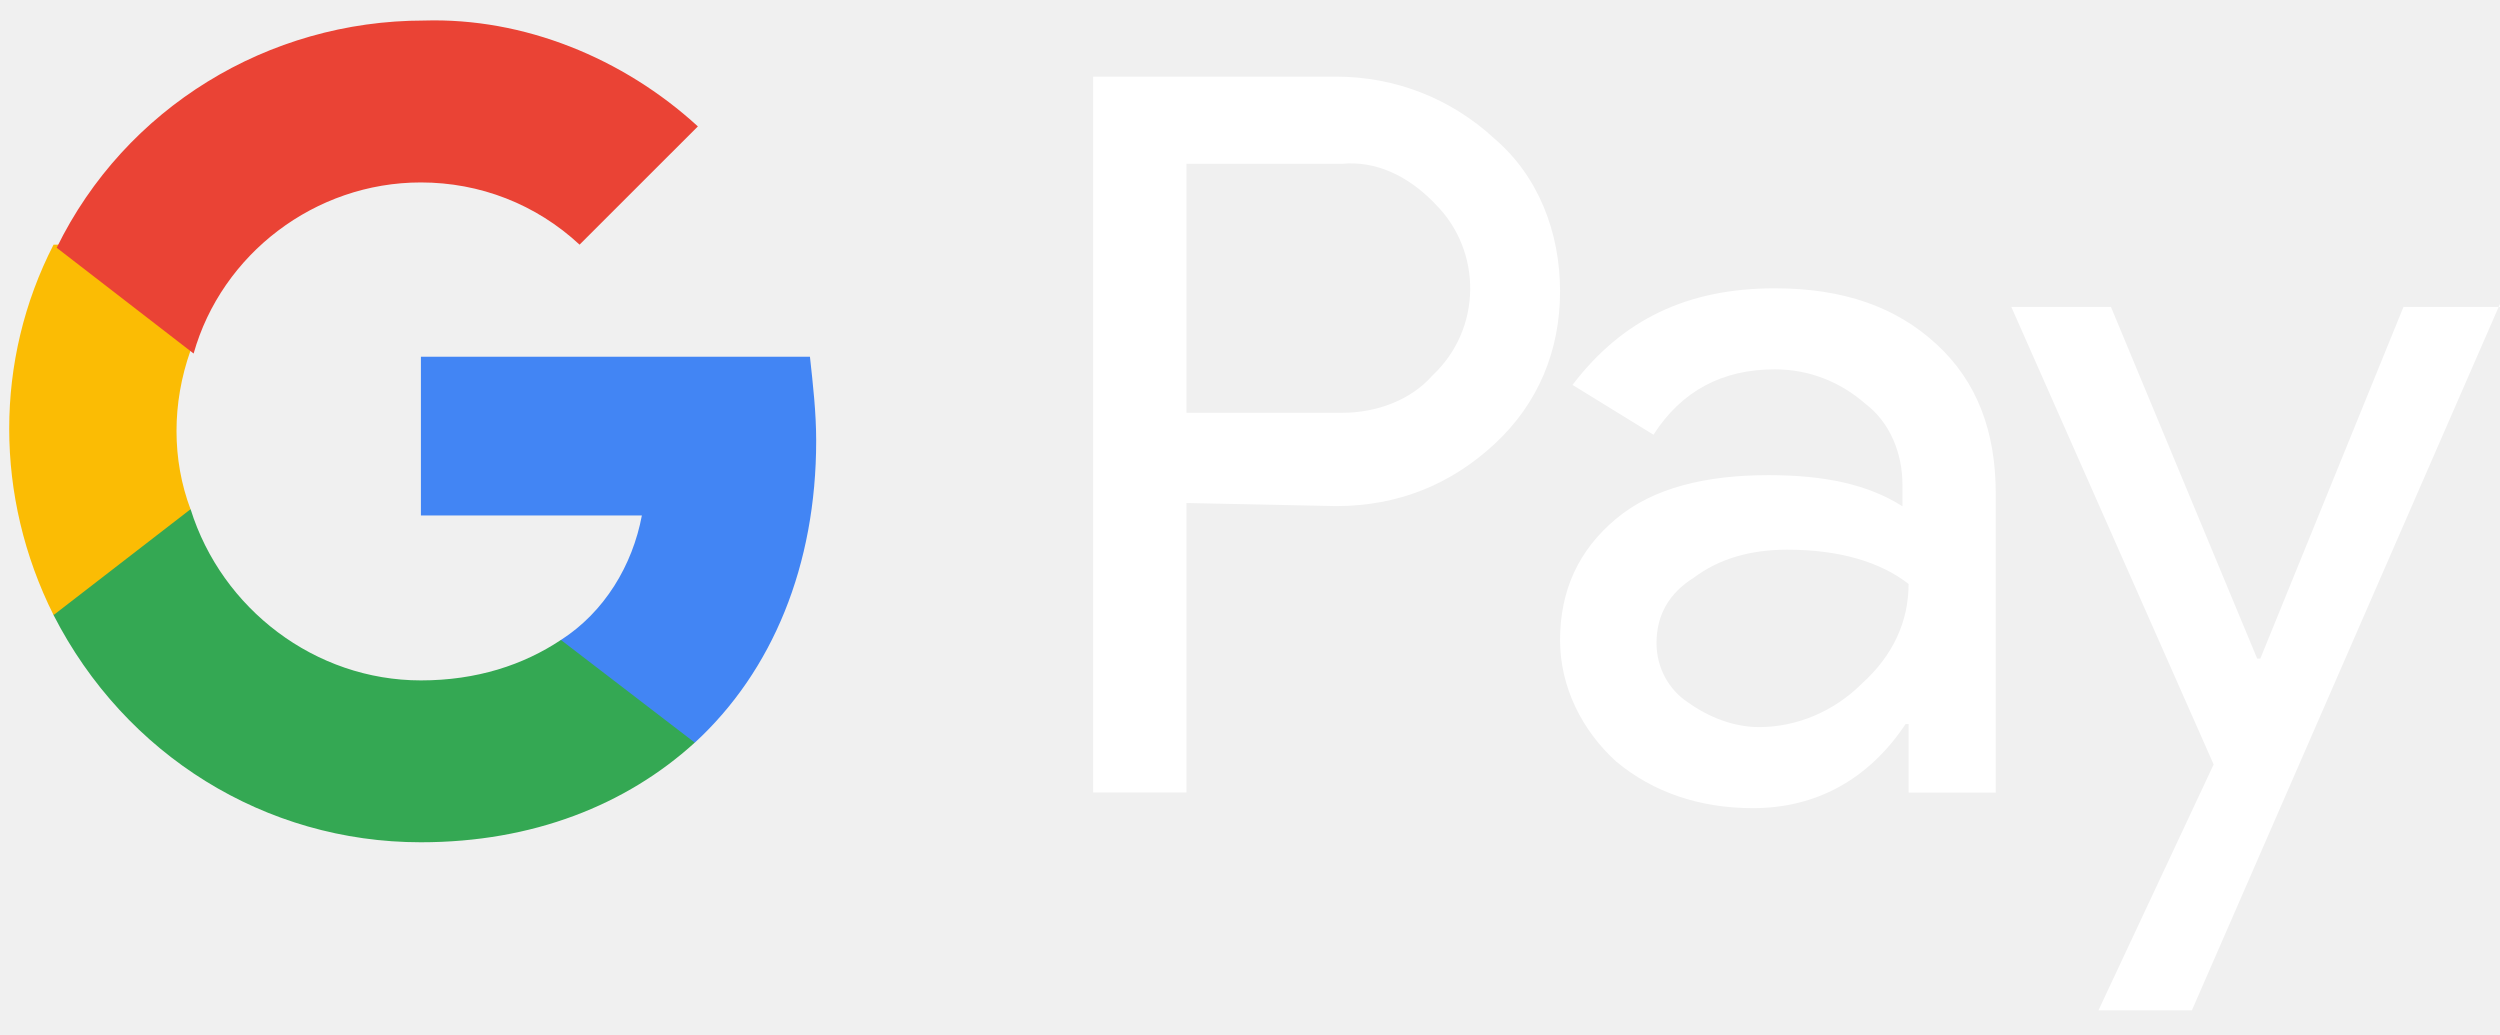
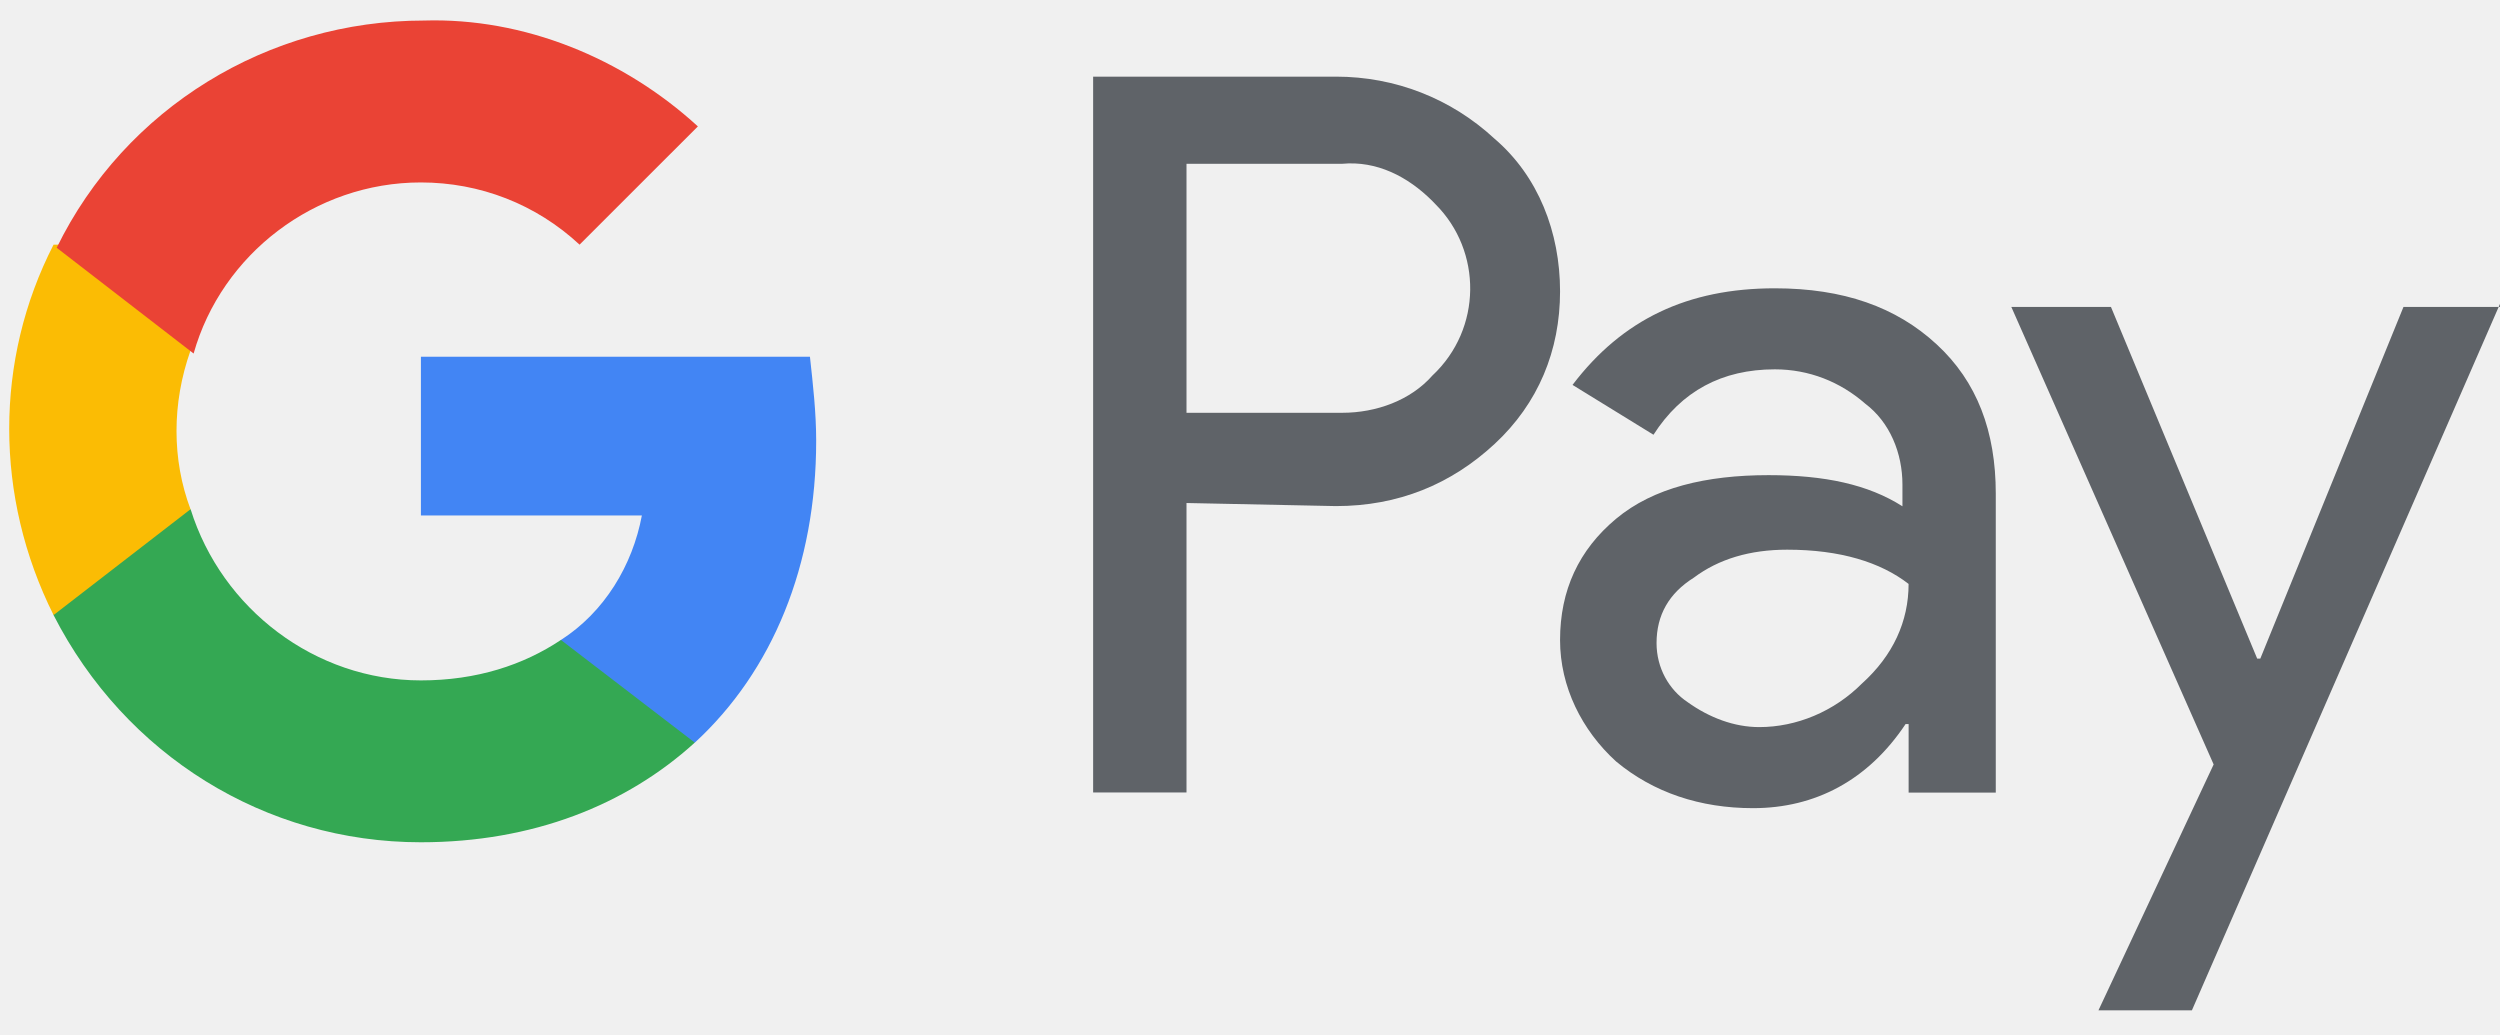
<svg xmlns="http://www.w3.org/2000/svg" width="87" height="36" viewBox="0 0 87 36" fill="none">
-   <path d="M41.29 17.505V27.578H38.041V2.667H46.491C48.548 2.667 50.496 3.423 52.015 4.832C53.532 6.13 54.29 8.081 54.29 10.139C54.29 12.198 53.533 14.038 52.015 15.447C50.498 16.855 48.658 17.612 46.491 17.612L41.29 17.505ZM41.29 5.699V14.365H46.708C47.899 14.365 49.091 13.93 49.85 13.066C51.583 11.443 51.583 8.734 49.956 7.109L49.85 6.999C48.983 6.132 47.899 5.59 46.708 5.7H41.29V5.699Z" fill="white" />
-   <path d="M61.763 10.033C64.147 10.033 65.987 10.681 67.395 11.983C68.804 13.281 69.452 15.015 69.452 17.182V27.582H66.42V25.198H66.314C65.015 27.148 63.172 28.124 61.006 28.124C59.166 28.124 57.539 27.582 56.241 26.5C55.049 25.416 54.29 23.9 54.29 22.276C54.29 20.543 54.94 19.137 56.241 18.052C57.539 16.969 59.379 16.535 61.548 16.535C63.498 16.535 65.015 16.86 66.205 17.619V16.862C66.205 15.778 65.774 14.697 64.907 14.045C64.04 13.288 62.957 12.853 61.765 12.853C59.925 12.853 58.516 13.61 57.541 15.128L54.724 13.395C56.456 11.114 58.731 10.033 61.763 10.033ZM57.647 22.379C57.647 23.246 58.079 24.003 58.731 24.436C59.488 24.978 60.355 25.303 61.221 25.303C62.52 25.303 63.822 24.761 64.795 23.788C65.879 22.811 66.419 21.623 66.419 20.321C65.445 19.564 64.035 19.129 62.195 19.129C60.896 19.129 59.811 19.454 58.946 20.102C58.079 20.646 57.647 21.404 57.647 22.379Z" fill="white" />
-   <path d="M87 10.575L76.278 35.16H73.026L77.035 26.603L69.994 10.681H73.461L78.55 22.919H78.659L83.641 10.681H87V10.575Z" fill="white" />
+   <path d="M41.29 17.505V27.578H38.041V2.667H46.491C48.548 2.667 50.496 3.423 52.015 4.832C53.532 6.13 54.29 8.081 54.29 10.139C54.29 12.198 53.533 14.038 52.015 15.447C50.498 16.855 48.658 17.612 46.491 17.612L41.29 17.505ZM41.29 5.699V14.365H46.708C47.899 14.365 49.091 13.93 49.85 13.066C51.583 11.443 51.583 8.734 49.956 7.109L49.85 6.999C48.983 6.132 47.899 5.59 46.708 5.7H41.29V5.699Z" fill="#5F6368" />
+   <path d="M61.763 10.033C64.147 10.033 65.987 10.681 67.395 11.983C68.804 13.281 69.453 15.015 69.453 17.182V27.582H66.42V25.198H66.314C65.015 27.149 63.172 28.124 61.006 28.124C59.166 28.124 57.539 27.582 56.241 26.5C55.049 25.417 54.29 23.9 54.29 22.276C54.29 20.543 54.94 19.137 56.241 18.052C57.539 16.969 59.379 16.535 61.548 16.535C63.498 16.535 65.015 16.86 66.205 17.619V16.862C66.205 15.779 65.774 14.697 64.907 14.045C64.04 13.288 62.957 12.853 61.765 12.853C59.925 12.853 58.516 13.61 57.541 15.129L54.724 13.395C56.456 11.114 58.731 10.033 61.763 10.033ZM57.648 22.38C57.648 23.246 58.079 24.003 58.731 24.436C59.488 24.978 60.355 25.303 61.221 25.303C62.52 25.303 63.822 24.762 64.795 23.788C65.879 22.811 66.419 21.623 66.419 20.321C65.445 19.564 64.035 19.129 62.195 19.129C60.896 19.129 59.811 19.454 58.946 20.102C58.079 20.646 57.648 21.404 57.648 22.38Z" fill="#5F6368" />
+   <path d="M87 10.575L76.278 35.16H73.026L77.035 26.603L69.994 10.681H73.461L78.55 22.919H78.659L83.641 10.681H87V10.575Z" fill="#5F6368" />
  <path d="M28.403 15.34C28.403 14.363 28.293 13.39 28.186 12.415H14.648V17.939H22.337C22.012 19.672 21.039 21.296 19.52 22.271V25.845H24.178C26.885 23.355 28.403 19.671 28.403 15.34Z" fill="#4285F4" />
-   <path d="M14.645 29.311C18.543 29.311 21.792 28.012 24.178 25.843L19.52 22.27C18.222 23.136 16.595 23.678 14.648 23.678C10.964 23.678 7.715 21.188 6.633 17.721H1.864V21.404C4.355 26.279 9.23 29.311 14.645 29.311Z" fill="#34A853" />
+   <path d="M14.645 29.311C18.543 29.311 21.792 28.012 24.178 25.843L19.52 22.27C18.222 23.137 16.595 23.678 14.648 23.678C10.964 23.678 7.715 21.188 6.633 17.721H1.864V21.405C4.355 26.279 9.23 29.311 14.645 29.311Z" fill="#34A853" />
  <path d="M6.63 17.722C5.98 15.989 5.98 14.038 6.63 12.198V8.514H1.864C-0.194 12.523 -0.194 17.289 1.864 21.404L6.63 17.722Z" fill="#FBBC04" />
  <path d="M14.645 6.349C16.703 6.349 18.654 7.106 20.169 8.514L24.286 4.399C21.686 2.017 18.22 0.608 14.753 0.715C9.335 0.715 4.356 3.747 1.973 8.622L6.738 12.303C7.714 8.841 10.962 6.349 14.645 6.349Z" fill="#EA4335" />
</svg>
